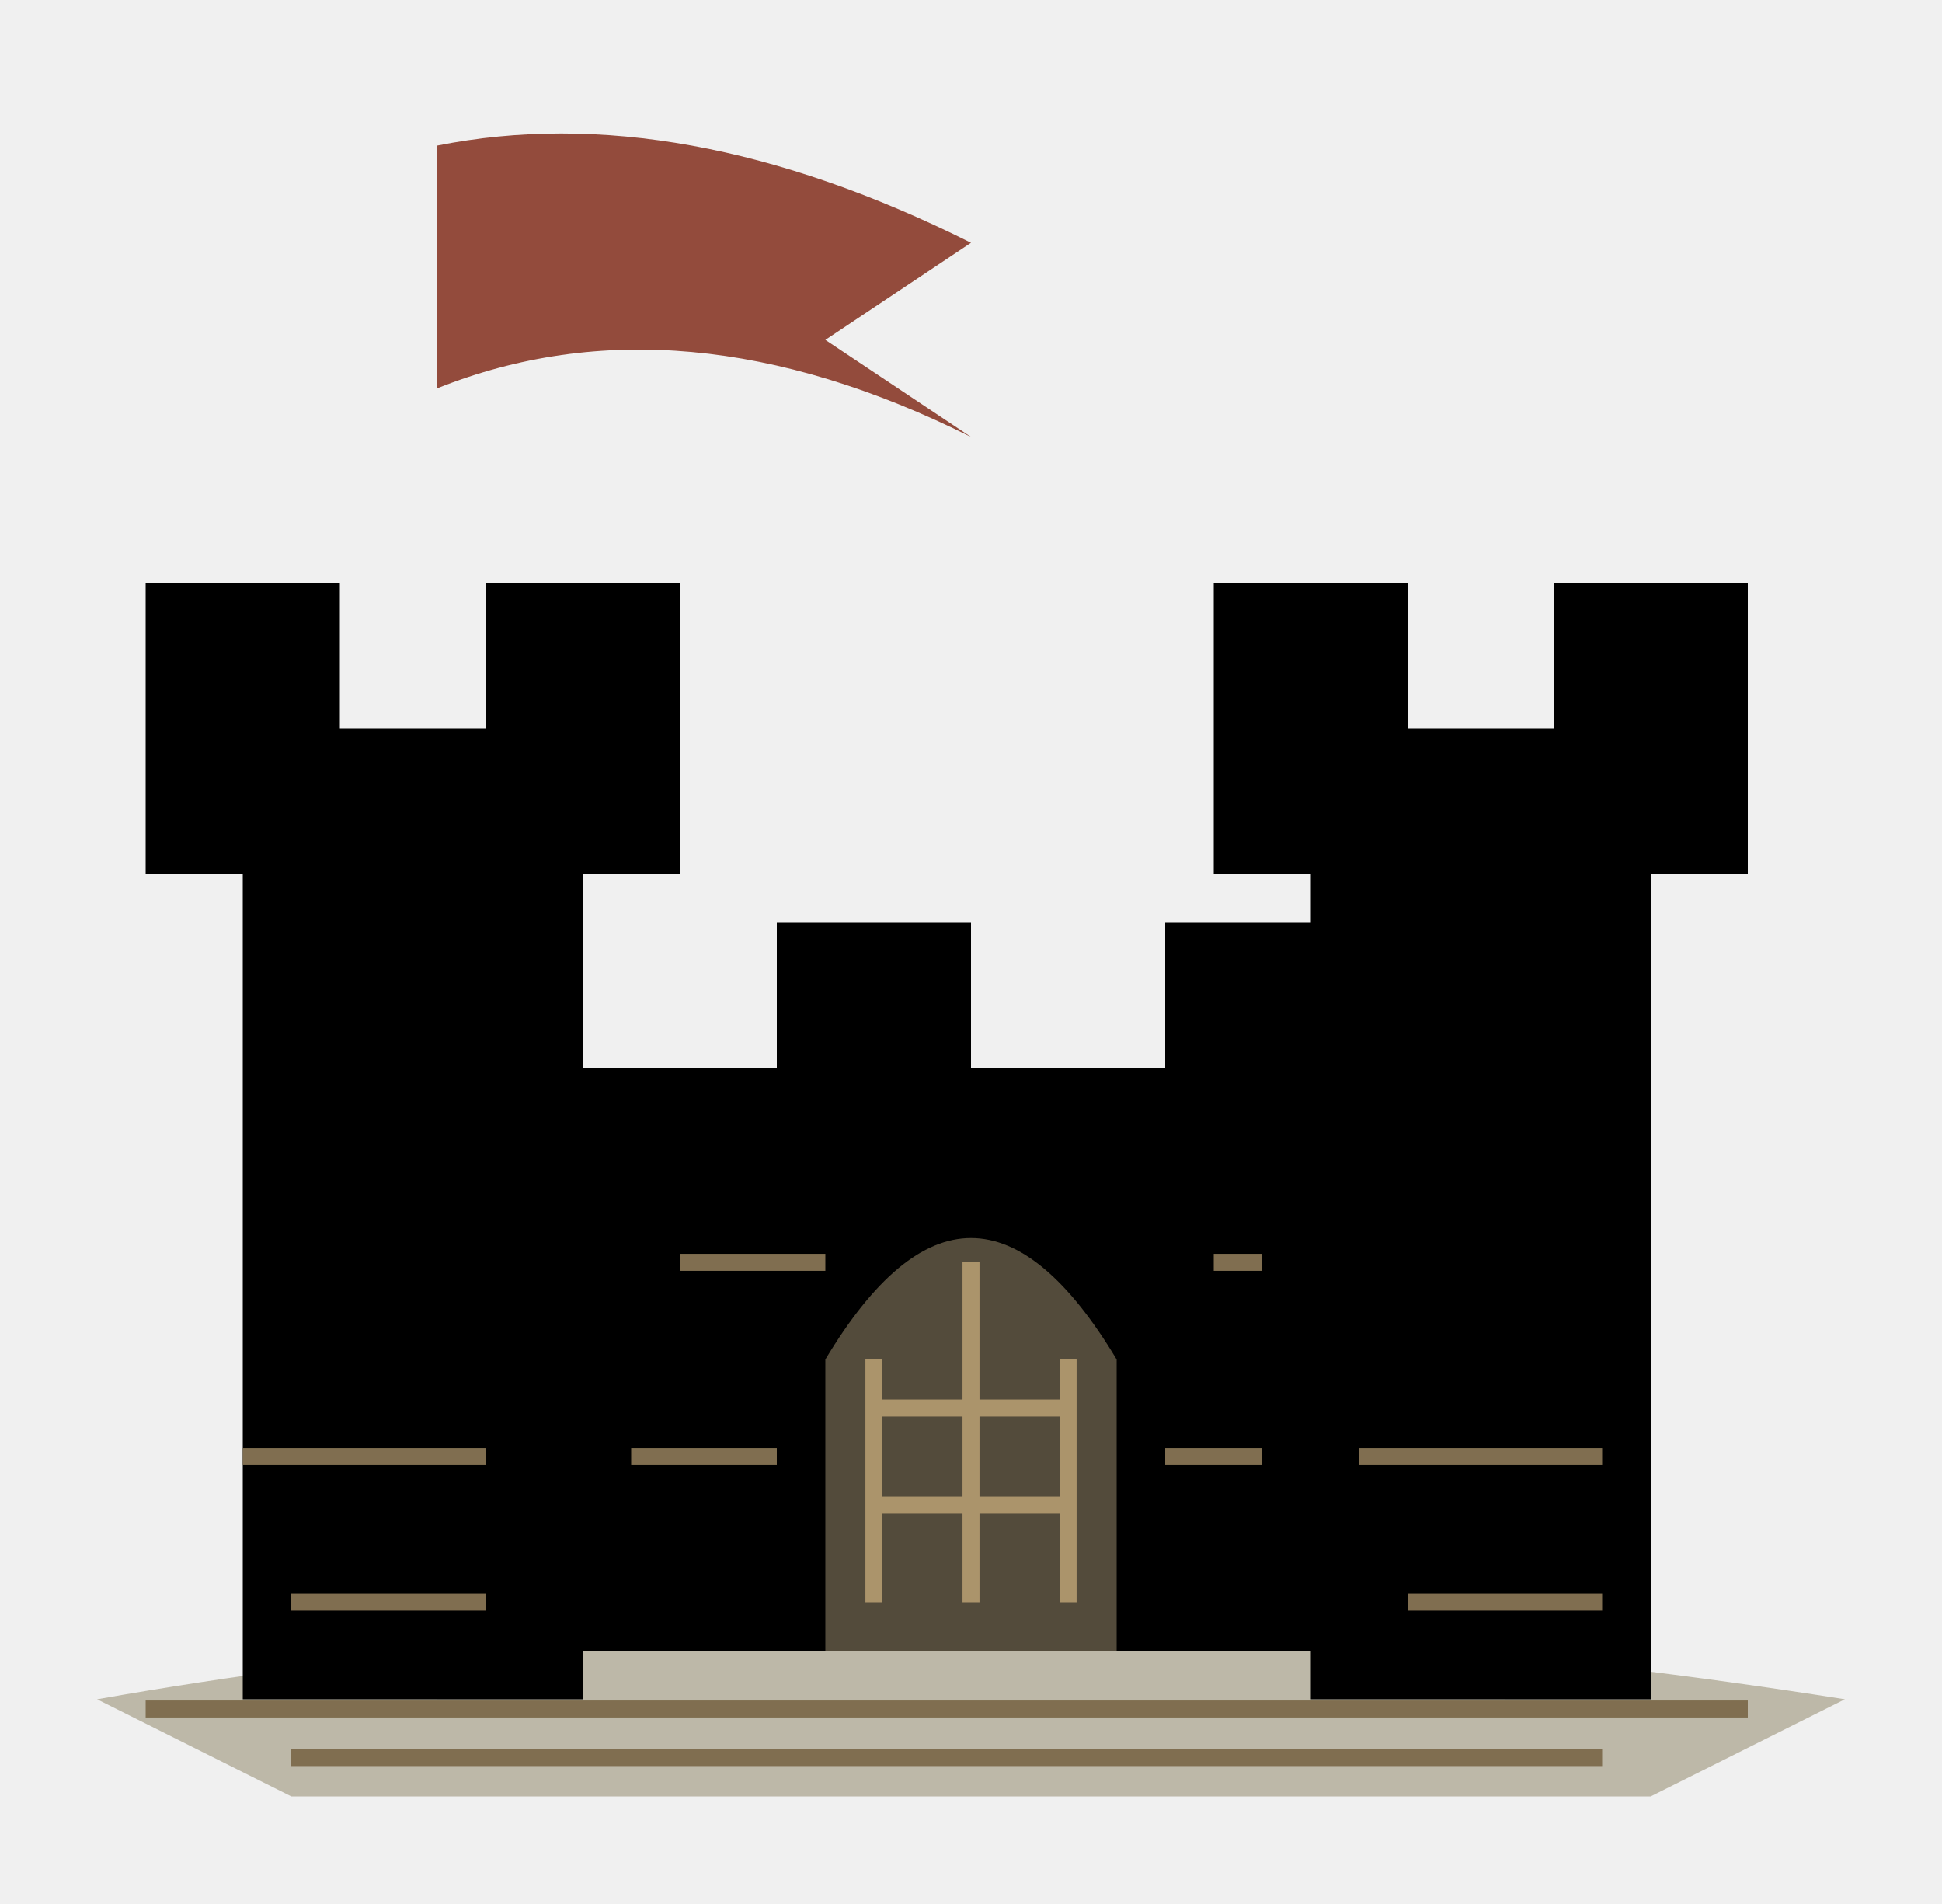
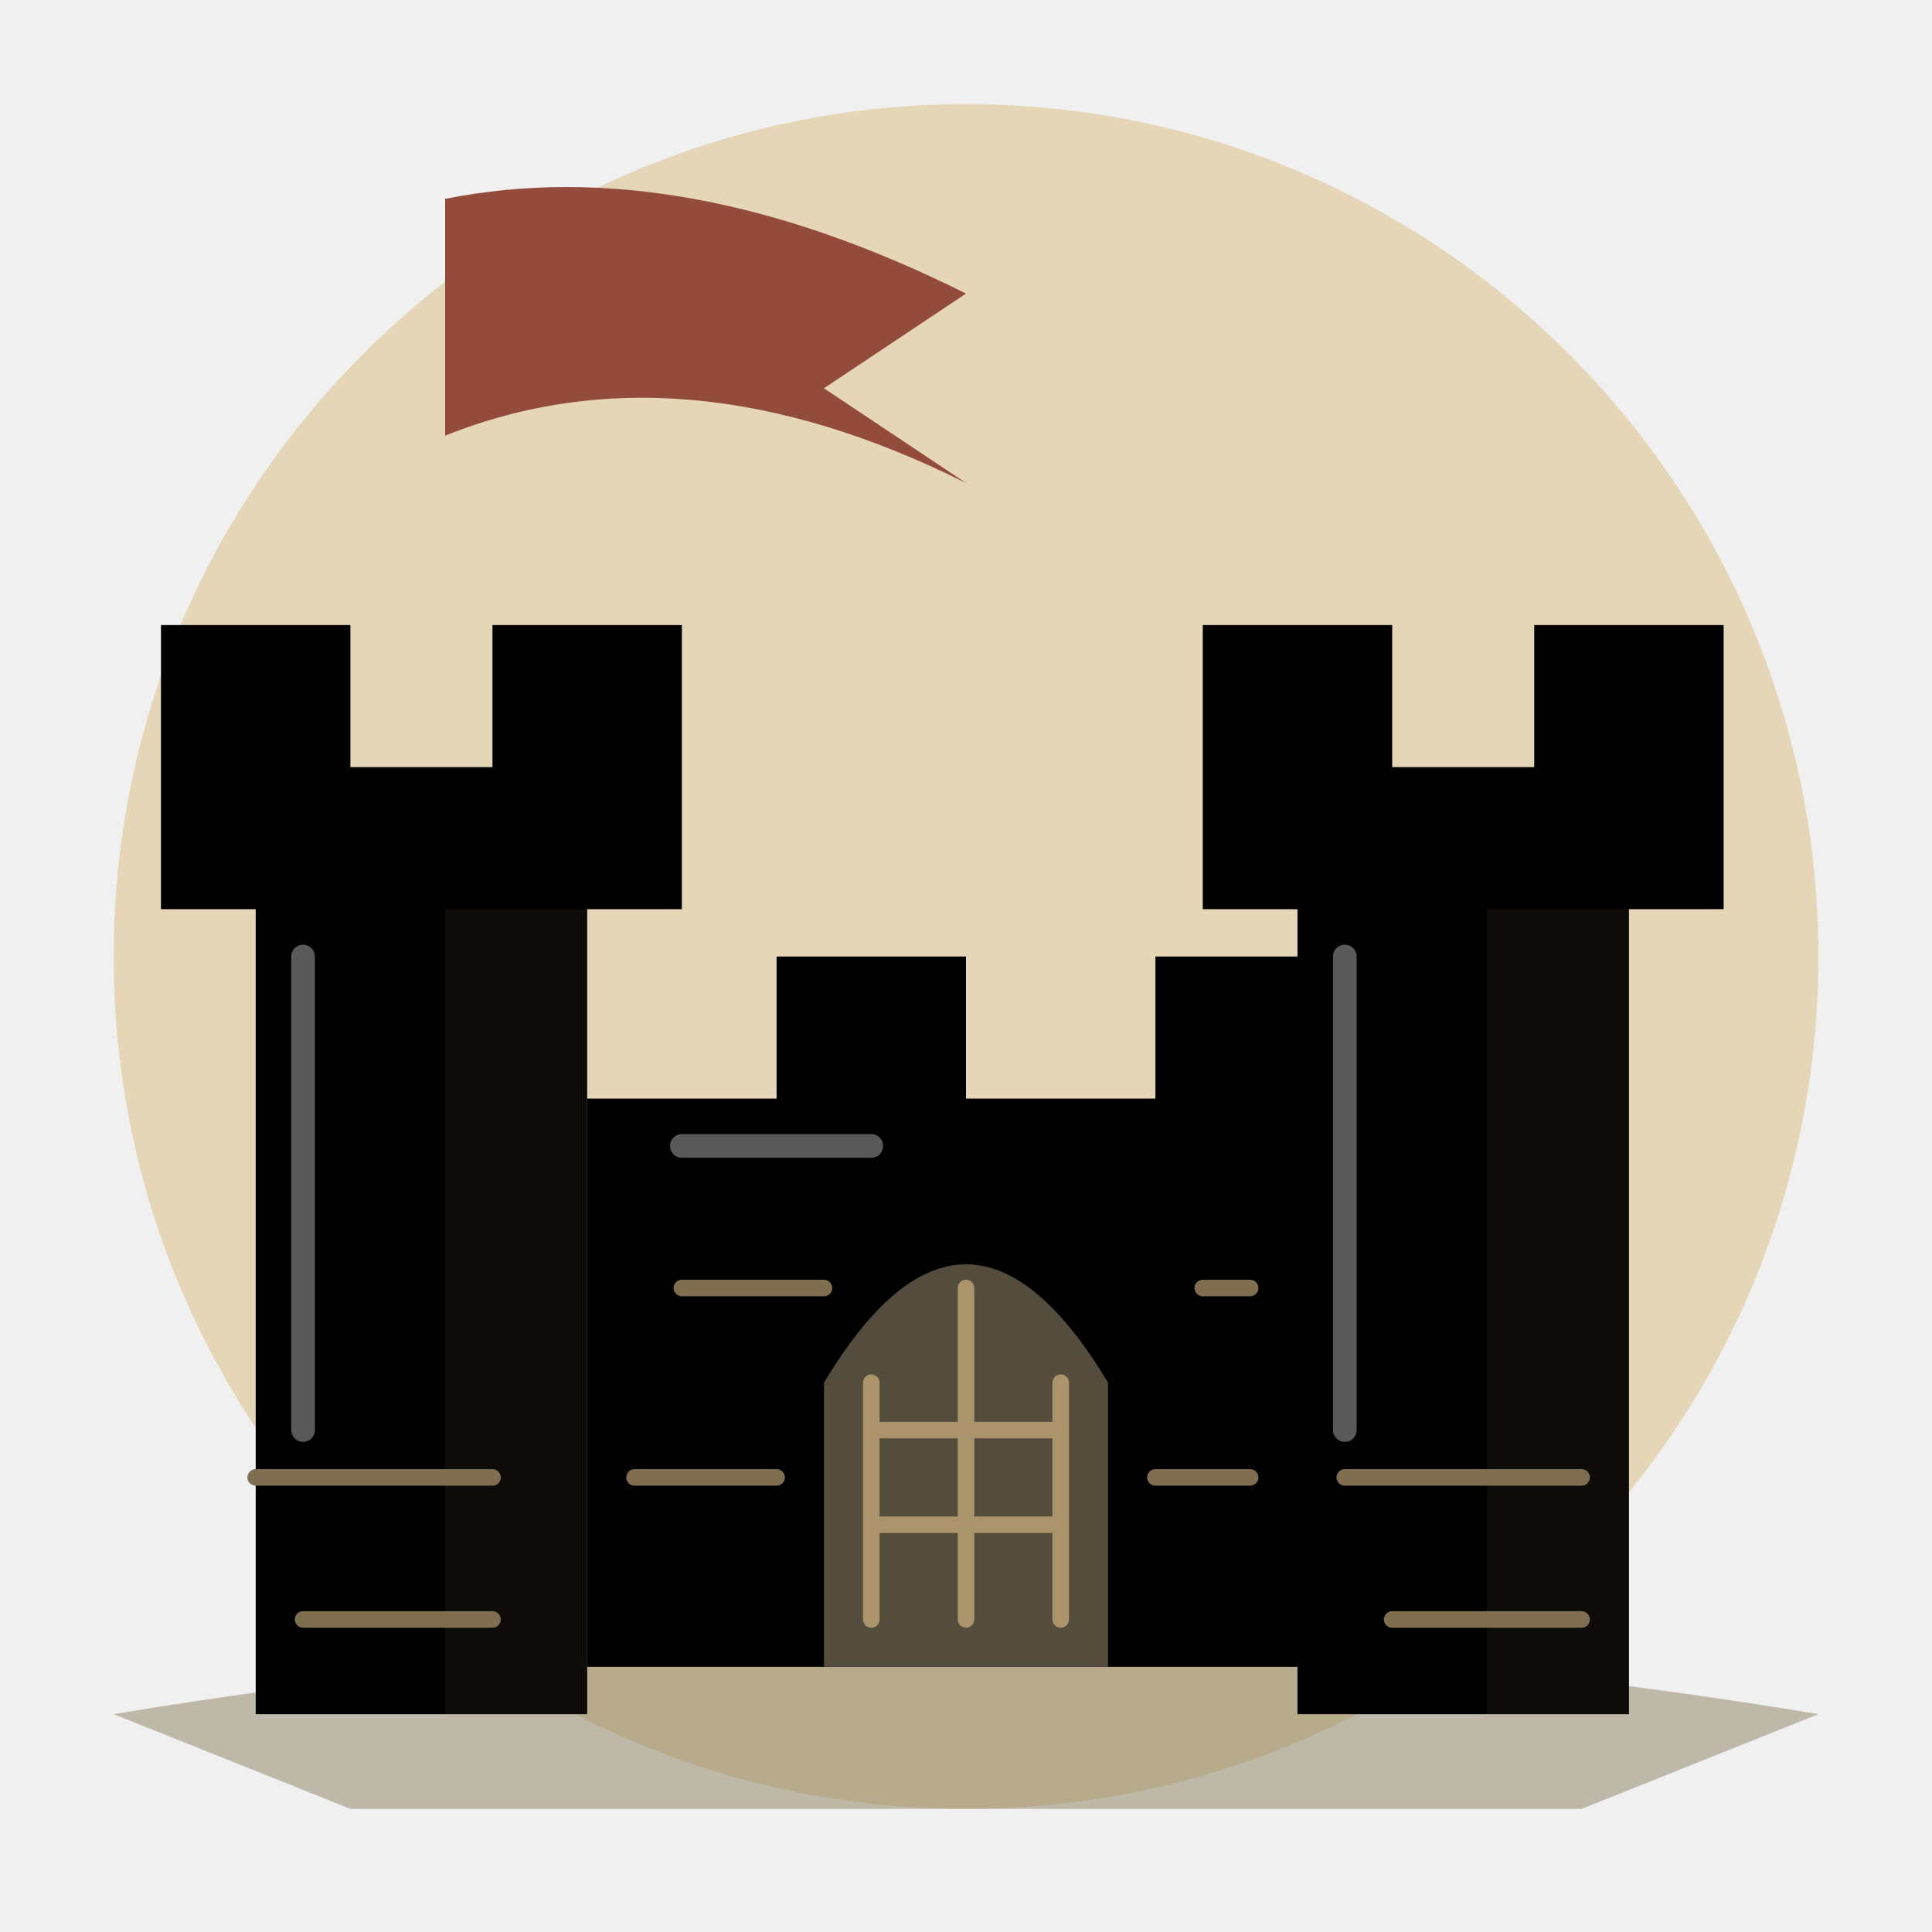
- <svg xmlns="http://www.w3.org/2000/svg" viewBox="-5 -9.5 10 9.8">
-   <g transform="scale(.25)">
+ <svg xmlns="http://www.w3.org/2000/svg" viewBox="-5.1 -9.8 10.2 10.2">
+   <g transform="scale(.25)" stroke-linecap="round" stroke-linejoin="round">
    <g transform="translate(-20 -38)">
-       <path d="M2 35Q19 32 38 35L34 37H6Z" fill="#8a8060" stroke="none" opacity=".5" />
+       <circle cx="20" cy="19" r="18" fill="#e4d6b6" />
+       <path d="M2 35Q20 32 38 35L33 37H7Z" fill="#8a8060" stroke="none" opacity=".5" />
      <path d="M12 34 V22 H16 V19 H20 V22 H24 V19 H28 V34 Z" />
      <path d="M5 35V18H3V12H7V15H10V12H14V18H12V35M27 35V18H25V12H29V15H32V12H36V18H34V35" fill="inherit" />
-       <path d="M9 18H12V35H9M31 18H34V35H31" fill="black" stroke="none" opacity=".1" />
-       <path d="M17 34V28Q20 23 23 28V34Z" fill="#534b3b" />
+       <path d="M9 18H12V35H9M31 18H34V35H31" fill="#544c3c" stroke="none" opacity=".16" />
+       <path d="M17 34V28Q20 23 23 28V34Z" fill="#544c3c" />
      <path d="M18 28V33M20 26V33M22 28V33M18 29H22M18 31H22" fill="none" stroke="#ab946b" stroke-width=".35" />
-       <path d="M7 21V26M30 21V26" fill="none" stroke-width="1" />
+       <path d="M7 21V26M30 21V26" fill="none" stroke-width=".8" />
      <path d="M4 18H13 M26 18H35 M9 15V3" fill="none" />
-       <path d="M14 26H17 M25 26H26 M5 30H10 M28 30H33 M13 30H16 M24 30H26 M6 33H10 M29 33H33 M3 35.2H36 M6 36.2H33" fill="none" stroke="#806e50" stroke-width=".35" />
+       <path d="M14 26H17 M25 26H26 M5 30H10 M28 30H33 M13 30H16 M24 30H26 M6 33H10 M29 33H33" fill="none" stroke="#806e50" stroke-width=".35" />
      <path d="M9 3Q14 2 20 5L17 7L20 9Q14 6 9 8Z" fill="#934b3c" stroke-width=".35" />
+       <path d="M6 19V29M28 19V29M14 23H18" fill="none" stroke="white" stroke-width=".5" opacity=".35" />
    </g>
  </g>
</svg>
